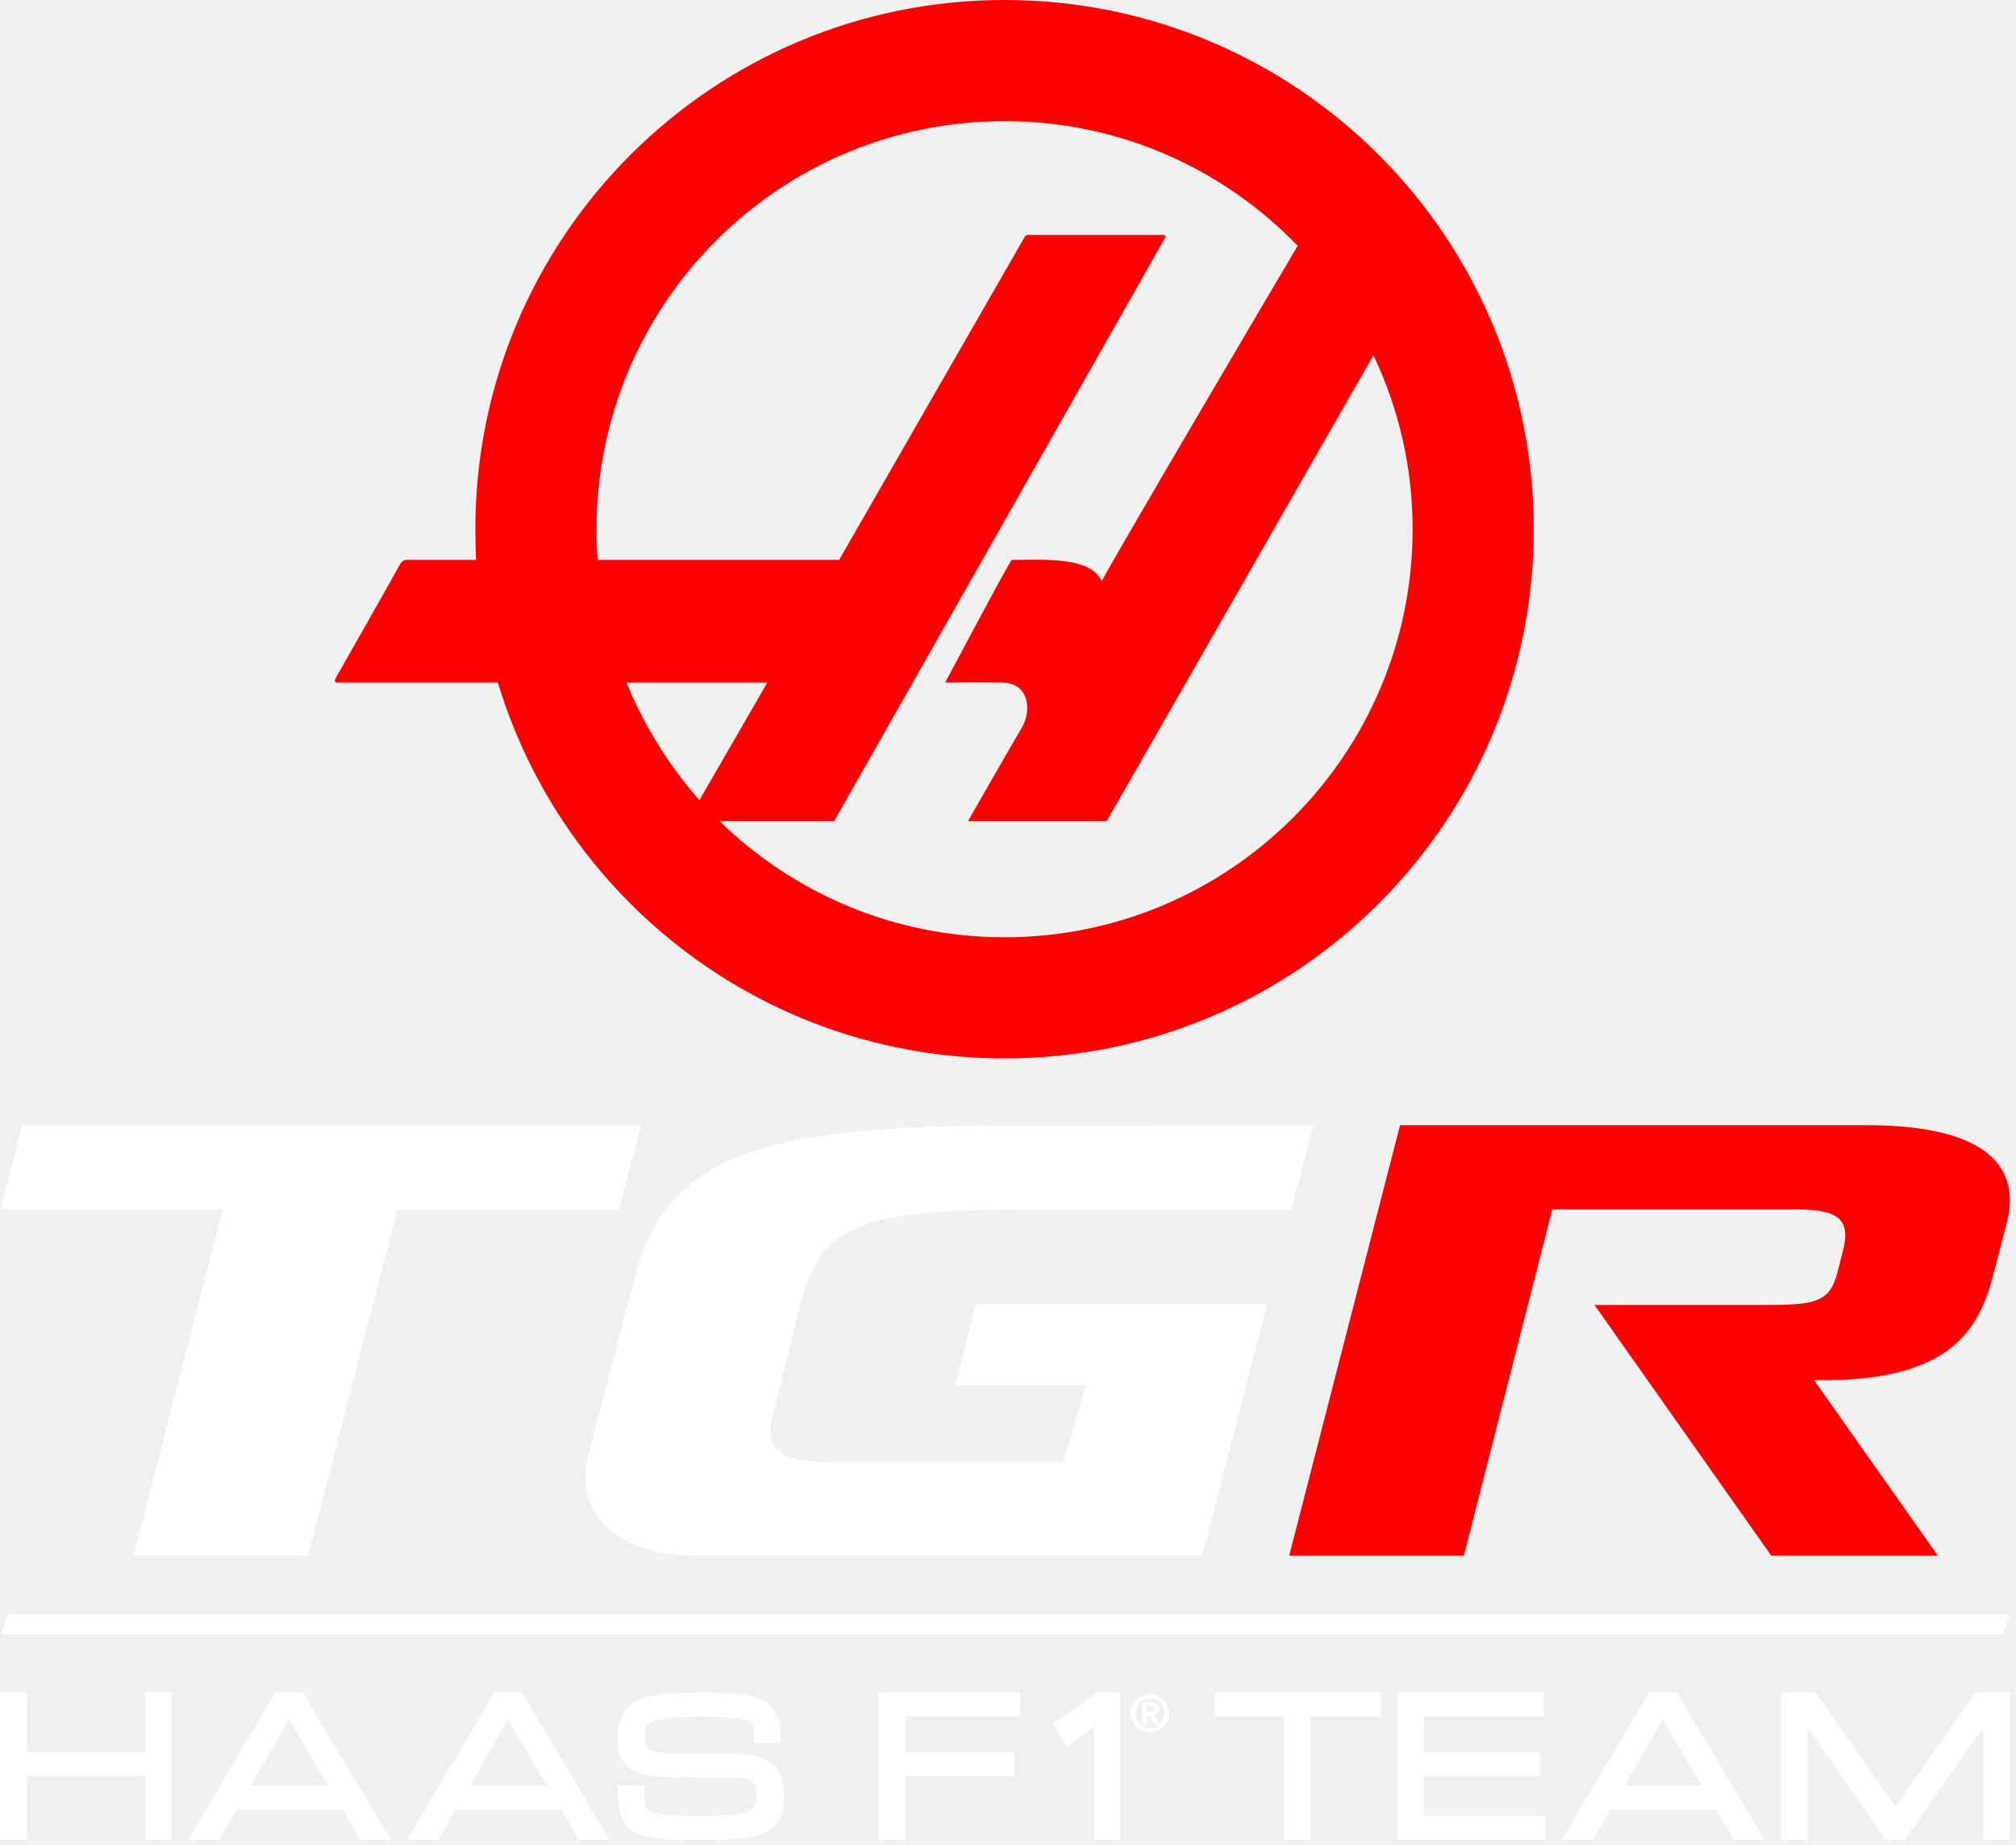
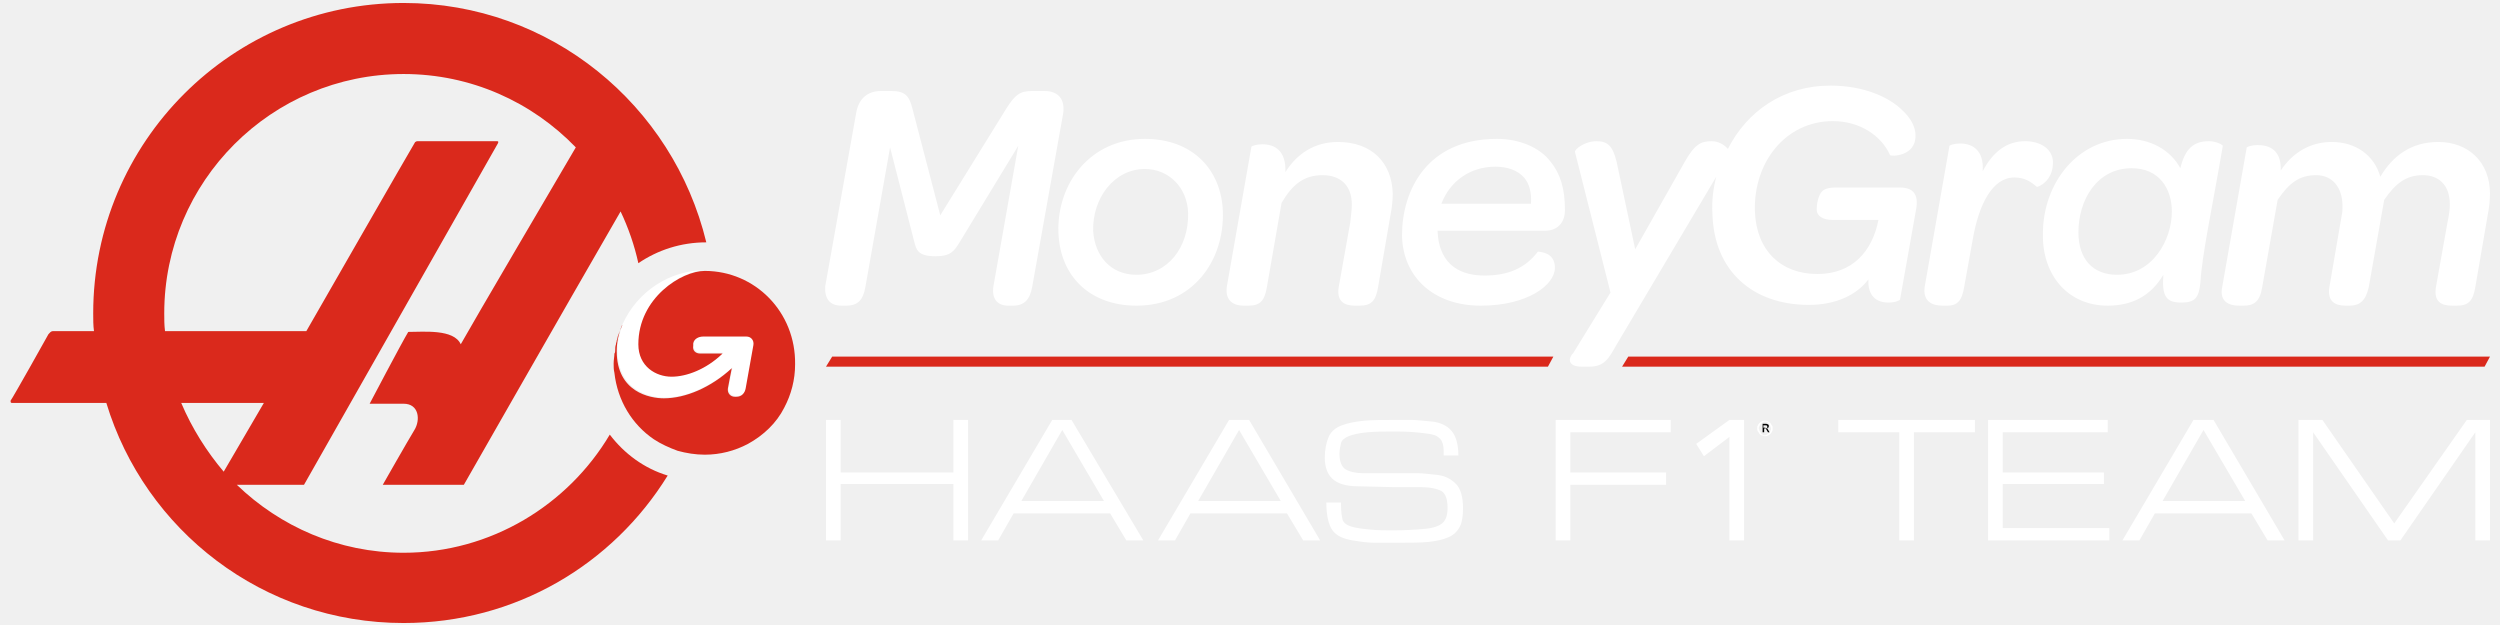
- <svg xmlns="http://www.w3.org/2000/svg" width="200" height="183" viewBox="0 0 200 183" fill="none">
-   <g clip-path="url(#clip0_6_41)">
-     <path fill-rule="evenodd" clip-rule="evenodd" d="M99.659 0C70.653 0 47.158 23.499 47.158 52.505C47.158 53.542 47.194 54.544 47.233 55.546H40.379C39.995 55.546 39.802 55.776 39.647 56.05C39.532 56.319 33.445 67.025 33.291 67.295C33.176 67.563 33.176 67.718 33.485 67.718H49.392C55.903 89.287 75.93 105.005 99.659 105.005C128.664 105.005 152.157 81.507 152.157 52.505C152.157 23.499 128.664 0 99.659 0ZM62.143 67.718H76.125L69.381 79.388C66.38 75.959 63.913 72.03 62.143 67.718ZM99.659 92.986C88.641 92.986 78.702 88.595 71.385 81.467H82.749C82.749 81.467 115.411 23.921 115.524 23.694C115.684 23.459 115.604 23.305 115.375 23.305H102.047C101.777 23.305 101.737 23.384 101.662 23.499C101.582 23.613 83.249 55.546 83.249 55.546H59.292C59.212 54.544 59.178 53.542 59.178 52.505C59.178 30.163 77.276 12.018 99.659 12.018C111.059 12.018 121.381 16.759 128.739 24.386C125.545 29.779 111.213 54.119 109.288 57.663C108.173 55.082 103.009 55.585 100.351 55.546C99.195 57.47 93.767 67.718 93.767 67.718C93.767 67.718 96.768 67.679 99.465 67.718C102.085 67.759 102.395 70.491 101.353 72.225C100.312 73.959 96.035 81.467 96.035 81.467H109.787C109.787 81.467 126.66 52.002 136.252 35.247C138.754 40.486 140.139 46.338 140.139 52.505C140.139 74.846 122.001 92.986 99.659 92.986Z" fill="#FF0000" />
-     <path d="M2.223 111.625L0.071 119.982H22.096L13.248 154.332H30.574L39.422 119.982H61.408L63.599 111.625H2.223Z" fill="white" />
-     <path d="M125.702 129.401H96.825L94.753 137.448H107.74L105.493 145.054H82.513C77.523 145.054 75.757 143.93 76.645 140.482C77.644 136.606 79.383 129.429 79.383 129.429C81.503 121.62 84.605 119.982 102.668 119.982H128.128L130.281 111.625C130.281 111.625 106.463 111.663 100.286 111.663C76.011 111.663 66.259 114.451 63.083 126.371L58.428 144.063C56.585 151.098 62.457 154.162 68.391 154.332H119.281L125.702 129.401Z" fill="white" />
-     <path d="M185.124 111.625H138.896L127.896 154.332H145.222L153.995 119.982H178.118C182.408 119.982 183.647 120.948 182.82 124.161C182.517 125.336 182.711 124.583 182.294 126.203C181.533 129.156 180.17 129.466 175.201 129.466H158.187L175.717 154.332H192.241L179.964 136.917L181.099 136.919C193.155 136.919 196.002 132.047 197.378 127.746C197.445 127.684 199.073 121.365 199.073 121.365C200.717 114.981 195.875 111.625 185.124 111.625Z" fill="#FF0000" />
-     <path d="M199.386 160.165H96.107H0.757L0.071 162.149H102.928V162.149H198.701L199.386 160.165Z" fill="white" />
-     <path d="M14.392 173.828H2.645V167.912H0V182.555H2.645V176.188H14.392V182.555H17.017V167.912H14.392V173.828Z" fill="white" />
-     <path d="M30.057 167.912H27.303L18.713 182.448L18.65 182.555H21.741L23.524 179.484H33.922L35.731 182.555H38.783L30.202 168.152L30.057 167.912ZM32.533 177.124H24.892L28.686 170.592L32.533 177.124Z" fill="white" />
-     <path d="M51.77 167.912H49.015L40.425 182.448L40.362 182.555H43.453L45.236 179.484H55.634L57.442 182.555H60.494L51.914 168.153L51.77 167.912ZM54.245 177.124H46.603L50.398 170.592L54.245 177.124Z" fill="white" />
-     <path d="M115.41 168.65C115.242 168.486 115.043 168.354 114.816 168.259C114.364 168.069 113.814 168.07 113.365 168.259C113.137 168.353 112.935 168.485 112.765 168.65C112.594 168.815 112.457 169.014 112.357 169.241C112.256 169.471 112.207 169.712 112.207 169.977C112.207 170.245 112.257 170.496 112.357 170.723C112.456 170.951 112.594 171.151 112.764 171.318C112.937 171.487 113.139 171.619 113.365 171.711C113.59 171.804 113.834 171.85 114.091 171.85C114.346 171.85 114.589 171.804 114.815 171.711C115.041 171.619 115.241 171.486 115.41 171.317C115.578 171.152 115.715 170.952 115.816 170.723C115.915 170.496 115.966 170.245 115.966 169.977C115.966 169.712 115.917 169.471 115.816 169.24C115.715 169.013 115.578 168.815 115.41 168.65ZM115.074 171.039L114.503 170.159C114.626 170.132 114.734 170.08 114.824 170.004C114.946 169.903 115.008 169.744 115.008 169.535C115.008 169.31 114.939 169.139 114.802 169.028C114.669 168.916 114.472 168.862 114.201 168.862H113.318V171.105H113.787V170.201H114.023L114.596 171.105H114.979C114.876 171.193 114.772 171.281 114.646 171.337C114.302 171.485 113.87 171.483 113.53 171.337C113.358 171.262 113.207 171.158 113.081 171.028C112.954 170.896 112.857 170.744 112.784 170.562C112.713 170.386 112.676 170.189 112.676 169.977C112.676 169.771 112.713 169.577 112.785 169.401C112.857 169.222 112.954 169.072 113.081 168.941C113.208 168.812 113.359 168.709 113.53 168.635C113.703 168.561 113.892 168.523 114.091 168.523C114.287 168.523 114.473 168.561 114.646 168.635C114.814 168.709 114.964 168.812 115.091 168.941C115.219 169.073 115.319 169.228 115.388 169.401C115.461 169.582 115.497 169.775 115.497 169.977C115.497 170.184 115.461 170.382 115.388 170.562C115.319 170.738 115.219 170.895 115.09 171.028C115.086 171.032 115.078 171.034 115.074 171.039ZM114.505 169.676C114.483 169.71 114.453 169.735 114.413 169.752C114.369 169.772 114.319 169.784 114.264 169.788C114.197 169.792 114.129 169.795 114.057 169.795H113.787V169.268H114.148C114.2 169.268 114.252 169.272 114.304 169.279C114.353 169.286 114.395 169.3 114.431 169.319C114.463 169.336 114.489 169.359 114.51 169.39C114.529 169.419 114.539 169.464 114.539 169.519C114.539 169.59 114.528 169.641 114.505 169.676Z" fill="white" />
-     <path d="M74.41 174.123C73.53 174.03 72.853 173.975 72.397 173.959C71.941 173.946 71.433 173.939 70.887 173.939H66.178C65.406 173.939 64.826 173.816 64.454 173.573C64.147 173.371 63.99 172.94 63.99 172.292C63.99 171.89 64.042 171.551 64.144 171.283C64.218 171.085 64.406 170.923 64.719 170.786C65.104 170.619 65.758 170.495 66.661 170.419C67.614 170.338 68.54 170.298 69.413 170.298H69.987C71.144 170.298 72.102 170.344 72.831 170.435C73.692 170.542 74.07 170.663 74.236 170.747C74.404 170.827 74.527 170.962 74.623 171.174C74.737 171.427 74.795 171.846 74.795 172.42V172.91H77.441V172.42C77.441 171.076 77.131 170.044 76.521 169.355C75.91 168.665 75.028 168.254 73.901 168.133C72.882 168.027 72.143 167.964 71.706 167.944C71.257 167.922 70.523 167.912 69.526 167.912C68.32 167.912 67.214 167.949 66.237 168.023C65.227 168.1 64.333 168.279 63.578 168.555C62.743 168.861 62.138 169.383 61.782 170.105C61.451 170.779 61.283 171.619 61.283 172.601C61.283 173.918 61.705 174.878 62.537 175.454C63.313 175.993 64.401 176.266 65.77 176.266L69.443 176.367H72.571C73.813 176.367 74.383 176.546 74.643 176.696C74.926 176.858 75.082 177.366 75.082 178.126C75.082 178.753 74.953 179.193 74.7 179.434C74.512 179.614 74.062 179.855 72.985 179.99C72.042 180.108 70.854 180.168 69.454 180.168C68.595 180.168 67.71 180.144 66.82 180.096C65.964 180.049 65.276 179.948 64.776 179.797C64.514 179.718 64.182 179.573 64.093 179.333C63.984 179.042 63.929 178.561 63.929 177.902V177.114H61.283V177.604C61.283 179.202 61.537 180.311 62.059 180.995C62.59 181.691 63.462 182.124 64.65 182.281C65.714 182.42 66.521 182.502 67.049 182.524C67.565 182.545 68.347 182.555 69.372 182.555H70.457C71.506 182.555 72.489 182.514 73.379 182.433C74.308 182.349 75.118 182.157 75.786 181.861C76.515 181.541 77.041 181.05 77.352 180.402C77.642 179.795 77.789 179.04 77.789 178.157C77.789 176.781 77.466 175.776 76.829 175.17C76.213 174.58 75.399 174.228 74.41 174.123Z" fill="white" />
-     <path d="M87.176 182.555H89.822V176.229H100.631V173.869H89.822V170.292H101.205V167.912H87.176V182.555Z" fill="white" />
-     <path d="M120.507 170.292H127.386V182.555H130.032V170.292H136.952V167.912H120.507V170.292Z" fill="white" />
-     <path d="M141.283 176.188H152.728V173.828H141.283V170.292H153.157V167.912H138.638V182.555H153.3V180.195H141.283V176.188Z" fill="white" />
-     <path d="M166.341 167.912H163.587L154.997 182.448L154.934 182.555H158.025L159.807 179.484H170.206L172.014 182.555H175.066L166.486 168.152L166.341 167.912ZM168.816 177.124H161.176L164.969 170.592L168.816 177.124Z" fill="white" />
-     <path d="M195.975 167.912L188.047 179.25L180.229 168.031L180.147 167.912H176.698V182.555H179.344V171.375L187.108 182.555H188.956L196.74 171.372V182.555H199.386V167.912H195.975Z" fill="white" />
-     <path d="M108.835 167.914L104.502 171.004L104.448 171.043L105.857 173.292L108.52 171.323V182.555H111.12V167.912H108.981L108.835 167.914Z" fill="white" />
-   </g>
-   <defs>
-     <clipPath id="clip0_6_41">
-       <rect width="199.386" height="182.555" fill="white" />
-     </clipPath>
-   </defs>
+ <svg xmlns="http://www.w3.org/2000/svg" width="633" height="158" viewBox="0 0 633 158" fill="none">
+   <path fill-rule="evenodd" clip-rule="evenodd" d="M154.396 110.044C143.839 127.835 124.288 139.957 102.195 139.957C85.772 139.957 70.913 133.31 59.965 122.752H76.974C76.974 122.752 125.852 36.728 126.047 36.337C126.243 35.946 126.243 35.75 125.852 35.75H105.714C105.323 35.75 105.323 35.946 105.128 35.946C104.932 36.141 77.561 83.846 77.561 83.846H41.782C41.587 82.282 41.587 80.913 41.587 79.349C41.587 45.917 68.763 18.741 102.195 18.741C119.204 18.741 134.65 25.779 145.794 37.314C141.101 45.33 119.595 81.891 116.663 87.169C114.903 83.259 107.278 84.041 103.368 84.041C101.608 86.974 93.593 102.224 93.593 102.224H102.195C106.105 102.224 106.496 106.329 104.932 108.871C103.368 111.413 96.916 122.752 96.916 122.752H117.445C117.445 122.752 142.666 78.567 157.133 53.542C159.088 57.647 160.653 62.144 161.63 66.641C166.518 63.317 172.383 61.362 178.835 61.362C170.428 26.561 139.342 0.754 102.195 0.754C58.792 0.754 23.6 35.946 23.6 79.349C23.6 80.913 23.6 82.477 23.796 83.846H13.434C12.847 83.846 12.651 84.237 12.26 84.628C12.065 85.019 3.071 101.051 2.68 101.442C2.68 101.833 2.68 102.028 3.071 102.028H26.924C36.699 134.287 66.612 157.748 102.195 157.748C130.544 157.748 155.178 142.89 169.059 120.406C163.194 118.646 158.111 114.932 154.396 110.044ZM45.888 102.028H66.808L56.641 119.429C52.34 114.345 48.625 108.48 45.888 102.028Z" fill="#DA291C" />
+   <path d="M168.277 100.66C173.752 100.66 180.008 97.922 185.482 93.035C185.482 93.035 184.7 96.945 184.505 98.118C184.309 99.291 185.091 100.269 186.264 100.269H186.655C187.828 100.269 188.806 99.291 189.001 98.118L190.957 87.169C191.152 85.996 190.37 85.019 189.197 85.019H178.248C177.075 85.019 175.902 85.605 175.707 86.778V87.365C175.511 88.538 176.293 89.32 177.466 89.32H183.136L182.941 89.516C179.03 93.23 174.143 95.185 170.233 95.185C166.322 95.185 161.826 92.644 161.826 86.974C161.826 75.243 172.774 68.4 178.639 68.4C169.45 68.4 161.435 73.875 157.72 81.891C156.938 84.237 156.351 86.387 156.351 88.538C156.351 99.096 164.758 100.66 168.277 100.66Z" fill="white" />
+   <path d="M178.444 68.596C172.579 68.596 161.63 75.439 161.63 87.169C161.63 92.839 166.127 95.381 170.037 95.381C173.947 95.381 178.835 93.426 182.745 89.711L182.941 89.516H177.271C176.098 89.516 175.316 88.733 175.511 87.56V86.974C175.707 85.801 176.88 85.214 178.053 85.214H189.002C190.175 85.214 190.957 86.192 190.761 87.365L188.806 98.313C188.61 99.487 187.828 100.464 186.46 100.464H186.069C184.896 100.464 184.114 99.487 184.309 98.313C184.505 97.14 185.287 93.23 185.287 93.23C180.008 98.118 173.556 100.855 168.082 100.855C164.563 100.855 156.156 99.291 156.156 88.929C156.156 86.778 156.547 84.628 157.524 82.282V82.477C157.329 82.868 157.133 83.455 156.938 83.846C156.742 84.237 156.742 84.432 156.547 84.823C156.351 85.214 156.351 85.801 156.156 86.192C156.156 86.583 155.96 86.778 155.96 87.169C155.765 87.756 155.765 88.147 155.765 88.733C155.765 88.929 155.765 89.32 155.569 89.516C155.569 90.297 155.374 91.08 155.374 92.057C155.374 92.839 155.374 93.621 155.569 94.403C156.351 101.442 160.066 107.502 165.54 111.217C167.3 112.39 169.451 113.368 171.601 114.15C173.752 114.736 176.098 115.127 178.444 115.127C182.354 115.127 186.069 114.15 189.393 112.39C193.303 110.24 196.626 107.111 198.581 103.201C200.341 99.877 201.319 96.163 201.319 92.253C201.514 78.958 191.152 68.596 178.444 68.596Z" fill="#DA291C" />
+   <path d="M213.049 77.394H214.222C217.155 77.394 218.523 76.025 219.11 72.702L225.366 37.314L231.427 60.971C232.014 63.317 232.405 64.881 236.901 64.881C240.812 64.881 241.594 63.513 242.962 61.362L257.821 36.923L251.565 72.311C250.978 75.634 252.542 77.394 255.279 77.394H256.452C259.385 77.394 260.754 75.83 261.34 72.702L269.161 28.907C269.747 25.388 268.183 23.042 264.468 23.042H261.34C258.212 23.042 257.039 24.02 254.888 27.343L238.074 54.519L231.036 27.539C230.254 24.411 229.277 23.042 225.757 23.042H223.02C219.697 23.042 217.35 24.997 216.764 28.712L208.943 72.506C208.748 75.634 210.117 77.394 213.049 77.394ZM287.734 77.394C302.006 77.394 310.022 66.054 309.631 53.542C309.24 42.984 302.006 35.164 289.885 35.164C276.003 35.164 267.596 46.503 267.988 58.82C268.379 70.16 276.199 77.394 287.734 77.394ZM289.885 42.789C295.945 42.789 300.638 47.481 300.833 53.933C301.029 62.731 295.554 69.573 287.734 69.573C281.282 69.573 277.176 64.881 276.785 58.429C276.59 50.218 282.064 42.789 289.885 42.789ZM314.91 77.394H316.083C319.016 77.394 320.189 76.221 320.775 72.702L324.49 51.391C327.227 46.699 330.16 44.353 334.852 44.353C339.544 44.353 342.281 47.09 342.281 51.782C342.281 52.955 342.086 54.519 341.89 56.279L338.958 72.702C338.371 76.416 340.522 77.394 343.063 77.394H344.236C347.169 77.394 348.342 76.221 348.929 72.702L352.057 54.519C352.448 52.564 352.643 50.609 352.643 49.045C352.448 41.224 347.365 35.946 338.762 35.946C332.897 35.946 328.4 38.878 325.467 43.571C325.663 38.096 322.73 36.532 319.602 36.532C318.234 36.532 317.061 36.923 316.865 37.119L310.609 72.702C310.218 76.221 312.368 77.394 314.91 77.394ZM491.846 77.394H493.02C495.561 77.394 496.734 76.221 497.321 72.702L499.471 60.776C501.035 51.587 504.555 44.939 510.029 44.939C512.766 44.939 514.33 46.112 515.699 47.285C515.894 47.481 520 45.917 519.804 40.834C519.609 37.705 516.676 35.75 512.766 35.75C508.074 35.75 504.555 38.487 502.013 43.375C502.404 37.901 499.276 36.337 496.343 36.337C494.779 36.337 493.802 36.728 493.606 36.923L487.35 72.506C486.763 76.221 489.109 77.394 491.846 77.394ZM533.686 77.394C539.942 77.394 544.634 74.852 547.762 69.573C547.371 74.852 548.349 76.612 552.259 76.612C555.778 76.612 556.756 75.439 557.147 71.528C557.538 64.49 560.079 52.955 562.817 36.923C562.817 36.728 561.253 35.75 559.297 35.75C555.387 35.75 553.237 37.705 552.064 42.593C549.522 37.901 544.439 35.164 538.573 35.164C526.061 35.164 517.263 46.308 517.263 59.211C517.067 69.573 523.519 77.394 533.686 77.394ZM539.746 42.593C546.785 42.593 549.913 47.872 549.913 53.542C549.913 60.776 545.025 69.573 536.032 69.573C529.971 69.573 526.256 65.663 526.256 58.82C526.256 50.609 530.948 42.593 539.746 42.593ZM566.922 77.394H568.095C570.637 77.394 572.201 76.416 572.788 72.702L576.698 50.609C579.63 46.308 582.172 44.353 586.473 44.353C590.579 44.353 593.121 47.481 593.121 52.173C593.121 52.955 593.121 53.737 592.925 54.519L589.797 72.702C589.21 76.416 591.361 77.394 593.903 77.394H594.88C597.422 77.394 598.986 76.221 599.768 72.702L603.678 50.609C606.611 46.308 609.348 44.353 613.454 44.353C617.364 44.353 620.297 46.699 620.297 51.782C620.297 52.955 620.101 54.519 619.71 56.279L616.777 72.702C616.191 76.416 618.146 77.394 620.883 77.394H622.056C624.989 77.394 626.162 76.221 626.748 72.702L629.877 54.519C630.268 52.564 630.463 50.609 630.463 49.045C630.463 41.029 624.989 35.946 617.364 35.946C610.521 35.946 605.829 39.465 602.701 44.744C601.137 39.269 596.444 35.946 590.384 35.946C585.105 35.946 580.608 38.487 577.48 43.18C577.675 38.096 574.743 36.728 571.615 36.728C570.246 36.728 569.073 37.119 568.877 37.314L562.621 72.897C562.035 76.221 564.185 77.394 566.922 77.394ZM374.931 77.394C386.858 77.394 393.7 72.115 393.7 67.814C393.7 64.881 391.745 63.904 389.399 63.708C386.271 67.814 381.97 69.769 375.909 69.769C370.63 69.769 364.374 67.814 363.983 58.429H391.159C394.091 58.429 396.242 56.67 396.242 53.151C396.242 47.676 395.069 43.962 392.527 40.834C389.79 37.314 384.707 35.164 379.037 35.164C361.246 35.164 354.989 48.263 354.989 59.602C355.185 70.16 363.005 77.394 374.931 77.394ZM378.646 42.202C381.774 42.202 384.316 43.18 385.88 44.939C387.249 46.503 387.835 48.849 387.64 51.587H364.96C367.111 45.917 372.194 42.202 378.646 42.202ZM400.543 92.839H402.498C406.213 92.839 407.386 90.689 409.146 87.56L434.562 44.744C433.78 47.676 433.389 51 433.584 54.128C433.976 68.596 443.751 77.198 458.023 77.198C464.866 77.198 470.145 74.657 473.078 70.746C472.882 74.852 475.033 76.612 478.161 76.612C479.92 76.612 481.093 76.025 481.093 75.83L485.199 52.76C485.786 49.24 484.417 47.481 481.093 47.481H464.866C462.911 47.481 461.933 47.872 461.347 48.458C460.369 49.436 459.978 51.782 459.978 52.955C459.978 54.715 461.542 55.692 464.084 55.692H475.619C474.055 63.708 468.972 69.378 460.174 69.378C450.985 69.378 444.729 63.513 444.338 53.542C443.947 41.029 452.158 30.667 464.084 30.667C470.927 30.667 476.401 34.382 478.552 39.269C478.747 39.66 485.199 39.66 485.004 34.186C485.004 32.231 483.831 29.885 481.68 27.93C478.356 24.606 471.904 21.674 463.498 21.674C451.571 21.674 442.382 28.125 437.495 37.705C436.517 36.532 434.953 35.75 433.389 35.75C430.652 35.75 429.088 36.532 426.546 41.029L414.033 63.122L409.341 41.029C408.364 36.923 406.995 35.75 404.258 35.75C401.13 35.75 398.588 37.901 398.784 38.487L407.777 74.07L398.393 89.32C397.024 90.689 396.829 92.839 400.543 92.839ZM241.398 119.624H212.854V106.329H209.139V136.829H212.854V122.557H241.398V136.829H245.113V106.329H241.398V119.624ZM266.423 106.329L248.437 136.829H252.738L256.648 129.986H281.087L285.192 136.829H289.494L271.311 106.329H266.423ZM258.603 126.858L268.965 108.871L279.523 126.858H258.603ZM311.195 106.329L293.208 136.829H297.51L301.42 129.986H325.858L329.964 136.829H334.265L316.278 106.329H311.195ZM303.375 126.858L313.737 108.871L324.294 126.858H303.375ZM363.592 120.211C361.637 120.015 360.073 119.82 359.095 119.82H345.214C343.259 119.82 341.695 119.428 340.717 118.842C339.74 118.255 339.153 116.887 339.153 114.932C339.153 113.954 339.349 112.977 339.544 112.195C339.74 111.413 340.522 110.826 341.499 110.435C342.477 110.044 344.041 109.653 346.192 109.457C348.342 109.262 350.493 109.262 352.448 109.262H353.816C356.554 109.262 358.704 109.457 360.268 109.653C362.028 109.848 363.201 110.044 363.787 110.435C364.374 110.826 364.96 111.217 365.156 111.999C365.547 112.781 365.547 113.759 365.547 115.323H369.262C369.262 112.586 368.675 110.435 367.502 109.066C366.329 107.698 364.569 106.916 362.419 106.72C360.268 106.525 358.509 106.329 357.531 106.329H352.643C349.906 106.329 347.56 106.329 345.409 106.525C343.259 106.72 341.304 107.111 339.74 107.698C338.176 108.284 337.003 109.262 336.416 110.631C335.829 111.999 335.438 113.759 335.438 115.909C335.438 118.451 336.221 120.406 337.785 121.579C339.349 122.752 341.499 123.143 344.432 123.143L352.643 123.339H359.682C362.028 123.339 363.787 123.73 364.96 124.316C365.938 124.903 366.525 126.271 366.525 128.617C366.525 130.377 366.134 131.55 365.352 132.332C364.569 133.114 363.005 133.701 360.855 133.896C358.704 134.092 355.967 134.287 352.839 134.287C350.884 134.287 348.929 134.287 346.974 134.092C345.018 133.896 343.259 133.701 342.086 133.31C340.913 132.919 340.131 132.332 339.935 131.55C339.74 130.768 339.544 129.595 339.544 127.835V127.249H335.829C335.829 130.573 336.416 132.919 337.394 134.287C338.371 135.656 340.131 136.438 342.477 136.829C344.823 137.22 346.583 137.415 347.756 137.415H355.185C357.531 137.415 359.682 137.415 361.637 137.22C363.592 137.024 365.352 136.633 366.72 136.047C368.089 135.46 369.066 134.483 369.653 133.31C370.239 132.137 370.435 130.573 370.435 128.617C370.435 125.88 369.848 123.73 368.675 122.557C367.111 120.993 365.547 120.406 363.592 120.211ZM393.896 136.829H397.611V122.752H421.854V119.624H397.611V109.457H423.027V106.329H393.896V136.829ZM465.453 109.457H480.898V136.829H484.613V109.457H500.058V106.329H465.453V109.457ZM507.096 122.557H532.708V119.624H507.096V109.457H533.686V106.329H503.382V136.829H534.077V133.701H507.096V122.557ZM555.387 106.329L537.4 136.829H541.702L545.612 129.986H570.05L574.156 136.829H578.457L560.47 106.329H555.387ZM547.567 126.858L557.929 108.871L568.486 126.858H547.567ZM606.22 132.528L588.037 106.329H581.977V136.829H585.691V109.457L604.656 136.829H607.784L626.748 109.457V136.829H630.463V106.329H624.598L606.22 132.528ZM437.886 106.329L429.479 112.39L431.434 115.518L437.886 110.631V136.829H441.6V106.329H437.886ZM448.248 107.111C448.052 106.916 447.857 106.916 447.661 106.72C447.466 106.72 447.27 106.525 446.879 106.525C446.488 106.525 446.293 106.525 446.097 106.72C445.902 106.72 445.706 106.916 445.511 107.111C445.315 107.307 445.12 107.502 445.12 107.698C444.924 107.893 444.924 108.089 444.924 108.48C444.924 108.675 444.924 109.066 445.12 109.262C445.315 109.457 445.315 109.653 445.511 109.848C445.706 110.044 445.902 110.24 446.097 110.24C446.293 110.24 446.488 110.435 446.879 110.435C447.27 110.435 447.466 110.435 447.661 110.24C447.857 110.24 448.052 110.044 448.248 109.848C448.443 109.653 448.639 109.457 448.639 109.262C448.834 109.066 448.834 108.871 448.834 108.48C448.834 108.284 448.834 107.893 448.639 107.698C448.443 107.502 448.443 107.307 448.248 107.111ZM448.248 109.066C448.248 109.262 448.052 109.457 447.857 109.653C447.661 109.848 447.466 109.849 447.466 110.044C447.27 110.044 447.075 110.24 446.879 110.24C446.684 110.24 446.488 110.24 446.293 110.044C446.097 110.044 445.902 109.848 445.902 109.653C445.706 109.457 445.706 109.262 445.511 109.066C445.511 108.871 445.315 108.675 445.315 108.48C445.315 108.284 445.315 108.089 445.511 107.893C445.511 107.698 445.706 107.502 445.902 107.307C446.097 107.111 446.293 107.111 446.293 106.916C446.488 106.916 446.684 106.72 446.879 106.72C447.075 106.72 447.27 106.72 447.466 106.916C447.661 106.916 447.857 107.111 447.857 107.307C448.052 107.502 448.052 107.698 448.248 107.893C448.248 108.089 448.443 108.284 448.443 108.48C448.443 108.675 448.443 108.871 448.248 109.066Z" fill="white" />
+   <path d="M447.661 108.284C447.857 108.284 447.857 108.089 447.857 107.893C447.857 107.698 447.857 107.502 447.661 107.502C447.466 107.307 447.27 107.307 447.075 107.307H446.293V109.457H446.684V108.48H447.075L447.661 109.457H448.052L447.466 108.48C447.27 108.48 447.466 108.48 447.661 108.284ZM446.879 108.284H446.488V107.698H447.27L447.466 107.893V108.284L447.27 108.48H447.075C447.075 108.284 446.879 108.284 446.879 108.284Z" fill="black" />
+   <path d="M412.274 90.297L410.71 92.839H629.094L630.463 90.297H412.274ZM209.139 92.839H391.941L393.309 90.297H210.703L209.139 92.839Z" fill="#DA291C" />
</svg>
